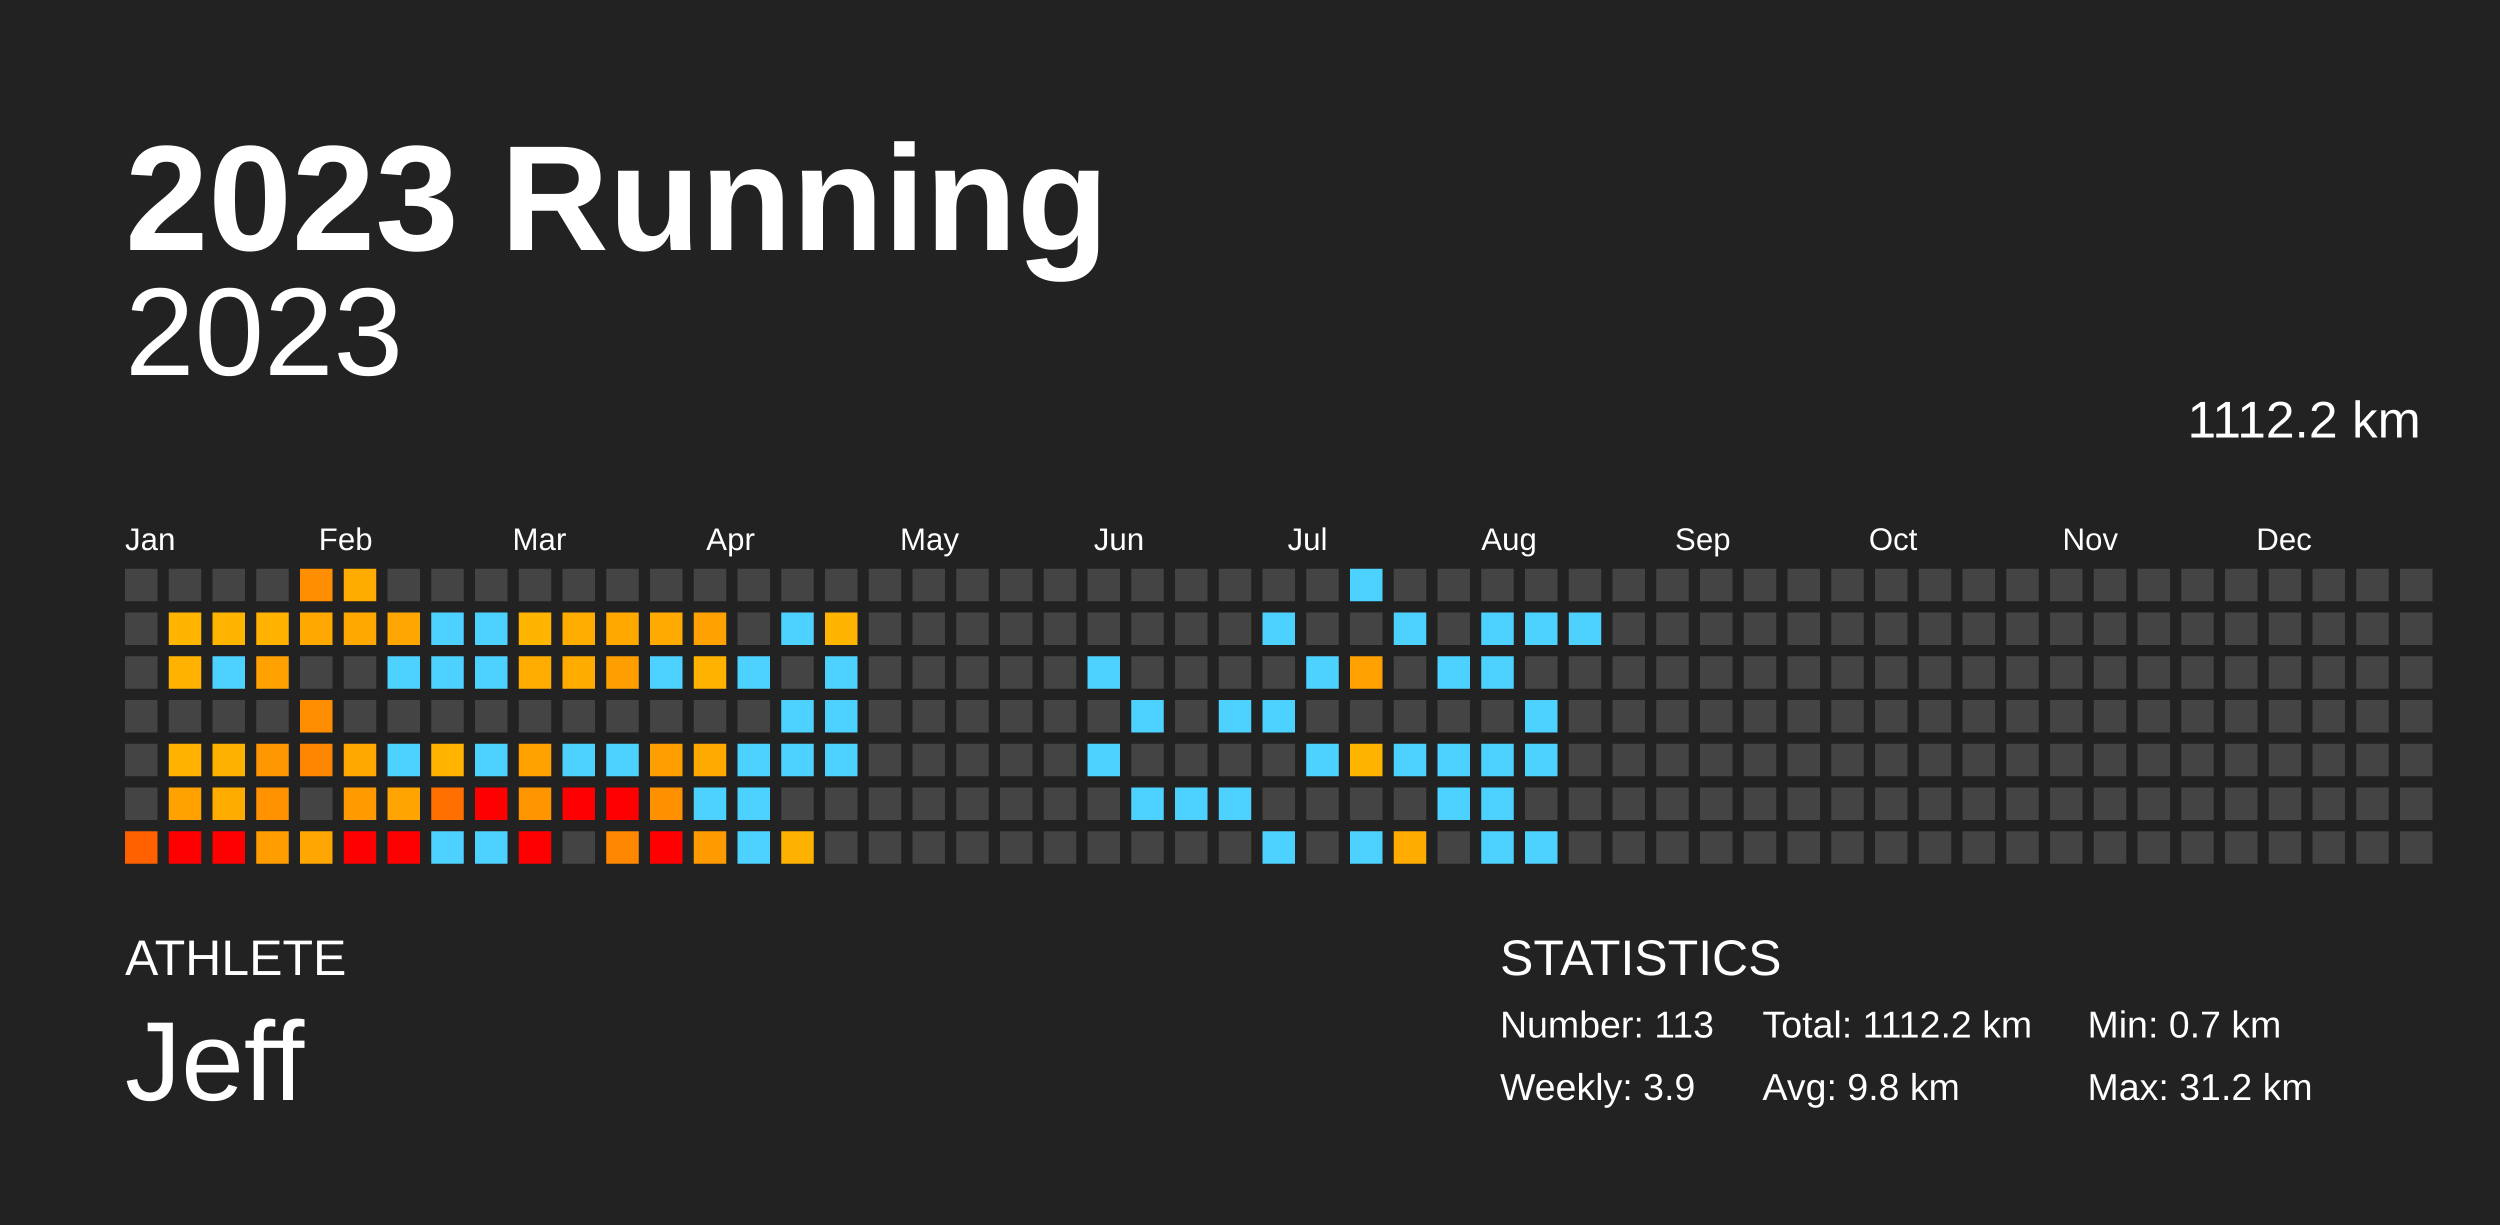
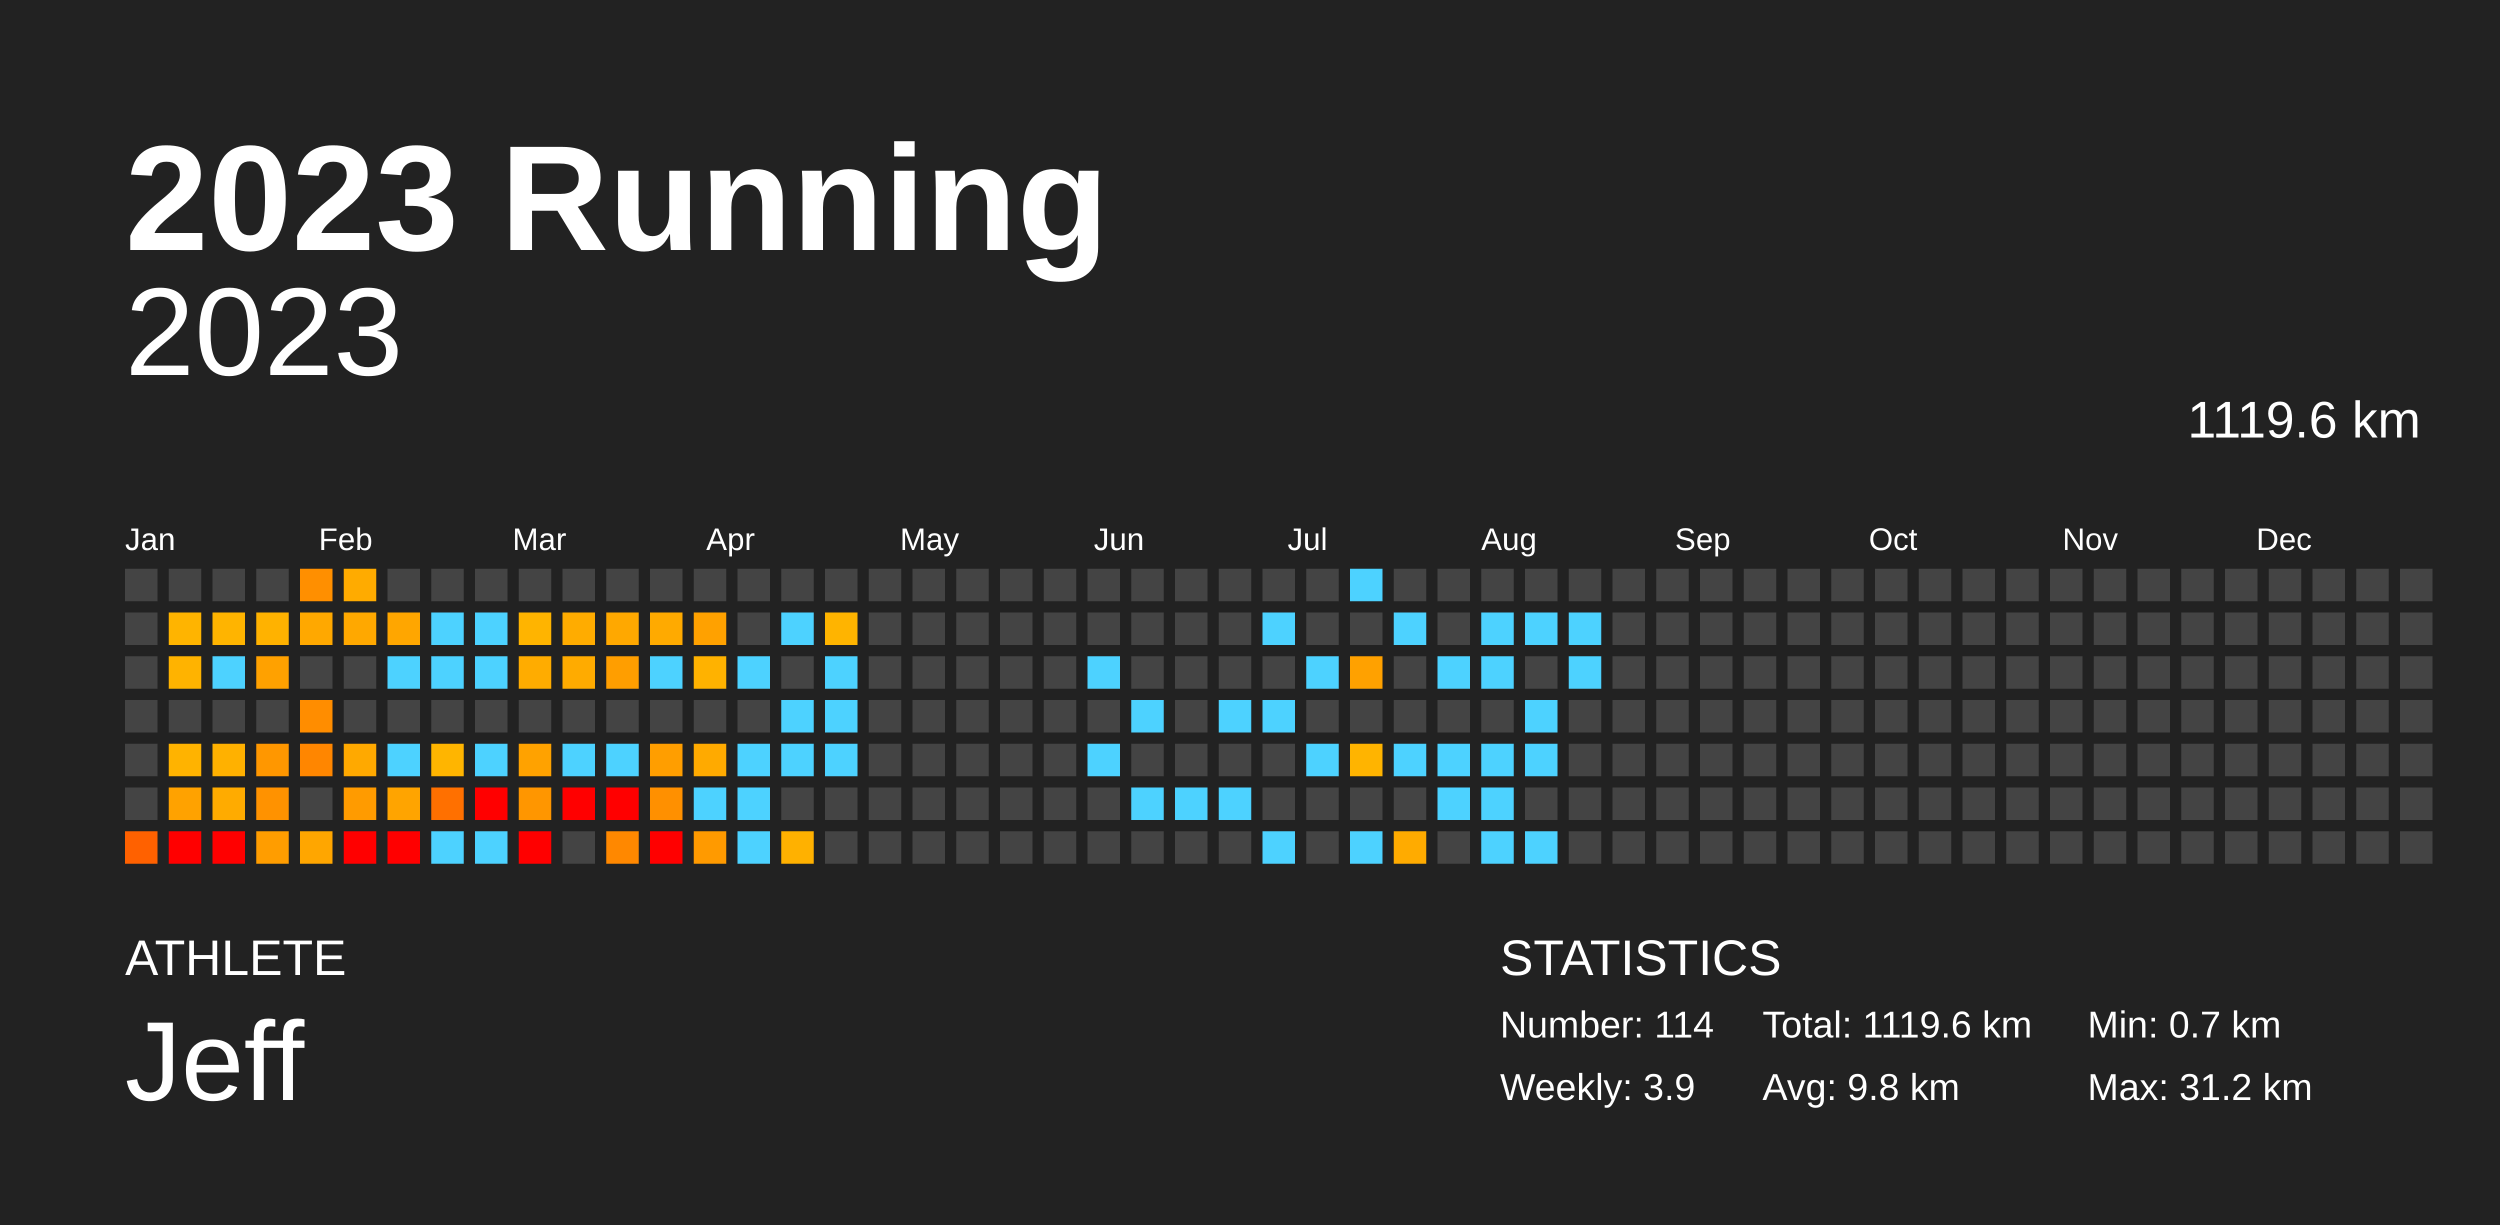
<svg xmlns="http://www.w3.org/2000/svg" baseProfile="full" height="98mm" version="1.1" viewBox="0,0,200,98" width="200mm">
  <defs />
  <rect fill="#222222" height="98" width="200" x="0" y="0" />
  <text fill="#FFFFFF" style="font-size:12px; font-family:Arial; font-weight:bold;" x="10" y="20">2023 Running</text>
  <text fill="#FFFFFF" style="font-size:4px; font-family:Arial" x="10" y="78">ATHLETE</text>
  <text fill="#FFFFFF" style="font-size:9px; font-family:Arial" x="10" y="88">Jeff</text>
  <text fill="#FFFFFF" style="font-size:4px; font-family:Arial" x="120" y="78">STATISTICS</text>
-   <text fill="#FFFFFF" style="font-size:3px; font-family:Arial" x="120" y="83">Number: 113</text>
+   <text fill="#FFFFFF" style="font-size:3px; font-family:Arial" x="120" y="83">Number: 114</text>
  <text fill="#FFFFFF" style="font-size:3px; font-family:Arial" x="120" y="88">Weekly: 3.9</text>
-   <text fill="#FFFFFF" style="font-size:3px; font-family:Arial" x="141" y="83">Total: 1112.2 km</text>
+   <text fill="#FFFFFF" style="font-size:3px; font-family:Arial" x="141" y="83">Total: 1119.6 km</text>
  <text fill="#FFFFFF" style="font-size:3px; font-family:Arial" x="141" y="88">Avg: 9.8 km</text>
  <text fill="#FFFFFF" style="font-size:3px; font-family:Arial" x="167" y="83">Min: 0.7 km</text>
  <text fill="#FFFFFF" style="font-size:3px; font-family:Arial" x="167" y="88">Max: 31.2 km</text>
  <text alignment-baseline="hanging" fill="#FFFFFF" style="font-size:10.0px; font-family:Arial;" x="10" y="30">2023</text>
-   <text alignment-baseline="hanging" fill="#FFFFFF" style="font-size:4.125px; font-family:Arial;" x="175" y="35">1112.2 km</text>
+   <text alignment-baseline="hanging" fill="#FFFFFF" style="font-size:4.125px; font-family:Arial;" x="175" y="35">1119.6 km</text>
  <text fill="#FFFFFF" style="font-size:2.5px; font-family:Arial" x="10.0" y="44">Jan</text>
  <text fill="#FFFFFF" style="font-size:2.5px; font-family:Arial" x="25.5" y="44">Feb</text>
  <text fill="#FFFFFF" style="font-size:2.5px; font-family:Arial" x="41.0" y="44">Mar</text>
  <text fill="#FFFFFF" style="font-size:2.5px; font-family:Arial" x="56.5" y="44">Apr</text>
  <text fill="#FFFFFF" style="font-size:2.5px; font-family:Arial" x="72.0" y="44">May</text>
  <text fill="#FFFFFF" style="font-size:2.5px; font-family:Arial" x="87.5" y="44">Jun</text>
  <text fill="#FFFFFF" style="font-size:2.5px; font-family:Arial" x="103.0" y="44">Jul</text>
  <text fill="#FFFFFF" style="font-size:2.5px; font-family:Arial" x="118.5" y="44">Aug</text>
  <text fill="#FFFFFF" style="font-size:2.5px; font-family:Arial" x="134.0" y="44">Sep</text>
  <text fill="#FFFFFF" style="font-size:2.5px; font-family:Arial" x="149.5" y="44">Oct</text>
  <text fill="#FFFFFF" style="font-size:2.5px; font-family:Arial" x="165.0" y="44">Nov</text>
  <text fill="#FFFFFF" style="font-size:2.5px; font-family:Arial" x="180.5" y="44">Dec</text>
  <rect fill="#444444" height="2.6" width="2.6" x="10.0" y="45.5" />
  <rect fill="#444444" height="2.6" width="2.6" x="10.0" y="49.0" />
  <rect fill="#444444" height="2.6" width="2.6" x="10.0" y="52.5" />
  <rect fill="#444444" height="2.6" width="2.6" x="10.0" y="56.0" />
  <rect fill="#444444" height="2.6" width="2.6" x="10.0" y="59.5" />
  <rect fill="#444444" height="2.6" width="2.6" x="10.0" y="63.0" />
  <rect fill="#ff6100" height="2.6" width="2.6" x="10.0" y="66.5" />
  <rect fill="#444444" height="2.6" width="2.6" x="13.5" y="45.5" />
  <rect fill="#ffb400" height="2.6" width="2.6" x="13.5" y="49.0" />
  <rect fill="#ffb300" height="2.6" width="2.6" x="13.5" y="52.5" />
  <rect fill="#444444" height="2.6" width="2.6" x="13.5" y="56.0" />
  <rect fill="#ffb300" height="2.6" width="2.6" x="13.5" y="59.5" />
  <rect fill="#ffa200" height="2.6" width="2.6" x="13.5" y="63.0" />
  <rect fill="red" height="2.6" width="2.6" x="13.5" y="66.5" />
  <rect fill="#444444" height="2.6" width="2.6" x="17.0" y="45.5" />
  <rect fill="#ffb400" height="2.6" width="2.6" x="17.0" y="49.0" />
  <rect fill="#4dd2ff" height="2.6" width="2.6" x="17.0" y="52.5" />
  <rect fill="#444444" height="2.6" width="2.6" x="17.0" y="56.0" />
  <rect fill="#ffb100" height="2.6" width="2.6" x="17.0" y="59.5" />
  <rect fill="#ffab00" height="2.6" width="2.6" x="17.0" y="63.0" />
  <rect fill="red" height="2.6" width="2.6" x="17.0" y="66.5" />
  <rect fill="#444444" height="2.6" width="2.6" x="20.5" y="45.5" />
  <rect fill="#ffb200" height="2.6" width="2.6" x="20.5" y="49.0" />
  <rect fill="#ffa100" height="2.6" width="2.6" x="20.5" y="52.5" />
  <rect fill="#444444" height="2.6" width="2.6" x="20.5" y="56.0" />
  <rect fill="#ff9700" height="2.6" width="2.6" x="20.5" y="59.5" />
  <rect fill="#ff9200" height="2.6" width="2.6" x="20.5" y="63.0" />
  <rect fill="#ff9d00" height="2.6" width="2.6" x="20.5" y="66.5" />
  <rect fill="#ff8f00" height="2.6" width="2.6" x="24.0" y="45.5" />
  <rect fill="#ffa800" height="2.6" width="2.6" x="24.0" y="49.0" />
  <rect fill="#444444" height="2.6" width="2.6" x="24.0" y="52.5" />
  <rect fill="#ff8d00" height="2.6" width="2.6" x="24.0" y="56.0" />
  <rect fill="#ff8600" height="2.6" width="2.6" x="24.0" y="59.5" />
  <rect fill="#444444" height="2.6" width="2.6" x="24.0" y="63.0" />
  <rect fill="#ffa600" height="2.6" width="2.6" x="24.0" y="66.5" />
  <rect fill="#ffab00" height="2.6" width="2.6" x="27.5" y="45.5" />
  <rect fill="#ffa800" height="2.6" width="2.6" x="27.5" y="49.0" />
  <rect fill="#444444" height="2.6" width="2.6" x="27.5" y="52.5" />
  <rect fill="#444444" height="2.6" width="2.6" x="27.5" y="56.0" />
  <rect fill="#ffa900" height="2.6" width="2.6" x="27.5" y="59.5" />
  <rect fill="#ff9b00" height="2.6" width="2.6" x="27.5" y="63.0" />
  <rect fill="red" height="2.6" width="2.6" x="27.5" y="66.5" />
  <rect fill="#444444" height="2.6" width="2.6" x="31.0" y="45.5" />
  <rect fill="#ffa600" height="2.6" width="2.6" x="31.0" y="49.0" />
  <rect fill="#4dd2ff" height="2.6" width="2.6" x="31.0" y="52.5" />
  <rect fill="#444444" height="2.6" width="2.6" x="31.0" y="56.0" />
  <rect fill="#4dd2ff" height="2.6" width="2.6" x="31.0" y="59.5" />
  <rect fill="#ffa400" height="2.6" width="2.6" x="31.0" y="63.0" />
  <rect fill="red" height="2.6" width="2.6" x="31.0" y="66.5" />
  <rect fill="#444444" height="2.6" width="2.6" x="34.5" y="45.5" />
  <rect fill="#4dd2ff" height="2.6" width="2.6" x="34.5" y="49.0" />
  <rect fill="#4dd2ff" height="2.6" width="2.6" x="34.5" y="52.5" />
  <rect fill="#444444" height="2.6" width="2.6" x="34.5" y="56.0" />
  <rect fill="#ffb500" height="2.6" width="2.6" x="34.5" y="59.5" />
  <rect fill="#ff7000" height="2.6" width="2.6" x="34.5" y="63.0" />
  <rect fill="#4dd2ff" height="2.6" width="2.6" x="34.5" y="66.5" />
  <rect fill="#444444" height="2.6" width="2.6" x="38.0" y="45.5" />
  <rect fill="#4dd2ff" height="2.6" width="2.6" x="38.0" y="49.0" />
  <rect fill="#4dd2ff" height="2.6" width="2.6" x="38.0" y="52.5" />
  <rect fill="#444444" height="2.6" width="2.6" x="38.0" y="56.0" />
  <rect fill="#4dd2ff" height="2.6" width="2.6" x="38.0" y="59.5" />
  <rect fill="red" height="2.6" width="2.6" x="38.0" y="63.0" />
  <rect fill="#4dd2ff" height="2.6" width="2.6" x="38.0" y="66.5" />
  <rect fill="#444444" height="2.6" width="2.6" x="41.5" y="45.5" />
  <rect fill="#ffb400" height="2.6" width="2.6" x="41.5" y="49.0" />
  <rect fill="#ffac00" height="2.6" width="2.6" x="41.5" y="52.5" />
  <rect fill="#444444" height="2.6" width="2.6" x="41.5" y="56.0" />
  <rect fill="#ffa200" height="2.6" width="2.6" x="41.5" y="59.5" />
  <rect fill="#ff9600" height="2.6" width="2.6" x="41.5" y="63.0" />
  <rect fill="red" height="2.6" width="2.6" x="41.5" y="66.5" />
  <rect fill="#444444" height="2.6" width="2.6" x="45.0" y="45.5" />
  <rect fill="#ffac00" height="2.6" width="2.6" x="45.0" y="49.0" />
  <rect fill="#ffab00" height="2.6" width="2.6" x="45.0" y="52.5" />
  <rect fill="#444444" height="2.6" width="2.6" x="45.0" y="56.0" />
  <rect fill="#4dd2ff" height="2.6" width="2.6" x="45.0" y="59.5" />
  <rect fill="red" height="2.6" width="2.6" x="45.0" y="63.0" />
  <rect fill="#444444" height="2.6" width="2.6" x="45.0" y="66.5" />
  <rect fill="#444444" height="2.6" width="2.6" x="48.5" y="45.5" />
  <rect fill="#ffa800" height="2.6" width="2.6" x="48.5" y="49.0" />
  <rect fill="#ff9e00" height="2.6" width="2.6" x="48.5" y="52.5" />
  <rect fill="#444444" height="2.6" width="2.6" x="48.5" y="56.0" />
  <rect fill="#4dd2ff" height="2.6" width="2.6" x="48.5" y="59.5" />
  <rect fill="red" height="2.6" width="2.6" x="48.5" y="63.0" />
  <rect fill="#ff8800" height="2.6" width="2.6" x="48.5" y="66.5" />
  <rect fill="#444444" height="2.6" width="2.6" x="52.0" y="45.5" />
  <rect fill="#ffaa00" height="2.6" width="2.6" x="52.0" y="49.0" />
  <rect fill="#4dd2ff" height="2.6" width="2.6" x="52.0" y="52.5" />
  <rect fill="#444444" height="2.6" width="2.6" x="52.0" y="56.0" />
  <rect fill="#ff9e00" height="2.6" width="2.6" x="52.0" y="59.5" />
  <rect fill="#ff9000" height="2.6" width="2.6" x="52.0" y="63.0" />
  <rect fill="red" height="2.6" width="2.6" x="52.0" y="66.5" />
  <rect fill="#444444" height="2.6" width="2.6" x="55.5" y="45.5" />
  <rect fill="#ffa100" height="2.6" width="2.6" x="55.5" y="49.0" />
  <rect fill="#ffb200" height="2.6" width="2.6" x="55.5" y="52.5" />
  <rect fill="#444444" height="2.6" width="2.6" x="55.5" y="56.0" />
  <rect fill="#ffaa00" height="2.6" width="2.6" x="55.5" y="59.5" />
  <rect fill="#4dd2ff" height="2.6" width="2.6" x="55.5" y="63.0" />
  <rect fill="#ff9a00" height="2.6" width="2.6" x="55.5" y="66.5" />
  <rect fill="#444444" height="2.6" width="2.6" x="59.0" y="45.5" />
  <rect fill="#444444" height="2.6" width="2.6" x="59.0" y="49.0" />
  <rect fill="#4dd2ff" height="2.6" width="2.6" x="59.0" y="52.5" />
  <rect fill="#444444" height="2.6" width="2.6" x="59.0" y="56.0" />
  <rect fill="#4dd2ff" height="2.6" width="2.6" x="59.0" y="59.5" />
  <rect fill="#4dd2ff" height="2.6" width="2.6" x="59.0" y="63.0" />
  <rect fill="#4dd2ff" height="2.6" width="2.6" x="59.0" y="66.5" />
  <rect fill="#444444" height="2.6" width="2.6" x="62.5" y="45.5" />
  <rect fill="#4dd2ff" height="2.6" width="2.6" x="62.5" y="49.0" />
  <rect fill="#444444" height="2.6" width="2.6" x="62.5" y="52.5" />
  <rect fill="#4dd2ff" height="2.6" width="2.6" x="62.5" y="56.0" />
  <rect fill="#4dd2ff" height="2.6" width="2.6" x="62.5" y="59.5" />
  <rect fill="#444444" height="2.6" width="2.6" x="62.5" y="63.0" />
  <rect fill="#ffb100" height="2.6" width="2.6" x="62.5" y="66.5" />
  <rect fill="#444444" height="2.6" width="2.6" x="66.0" y="45.5" />
  <rect fill="#ffb400" height="2.6" width="2.6" x="66.0" y="49.0" />
  <rect fill="#4dd2ff" height="2.6" width="2.6" x="66.0" y="52.5" />
  <rect fill="#4dd2ff" height="2.6" width="2.6" x="66.0" y="56.0" />
  <rect fill="#4dd2ff" height="2.6" width="2.6" x="66.0" y="59.5" />
  <rect fill="#444444" height="2.6" width="2.6" x="66.0" y="63.0" />
  <rect fill="#444444" height="2.6" width="2.6" x="66.0" y="66.5" />
  <rect fill="#444444" height="2.6" width="2.6" x="69.5" y="45.5" />
  <rect fill="#444444" height="2.6" width="2.6" x="69.5" y="49.0" />
  <rect fill="#444444" height="2.6" width="2.6" x="69.5" y="52.5" />
  <rect fill="#444444" height="2.6" width="2.6" x="69.5" y="56.0" />
  <rect fill="#444444" height="2.6" width="2.6" x="69.5" y="59.5" />
  <rect fill="#444444" height="2.6" width="2.6" x="69.5" y="63.0" />
  <rect fill="#444444" height="2.6" width="2.6" x="69.5" y="66.5" />
  <rect fill="#444444" height="2.6" width="2.6" x="73.0" y="45.5" />
  <rect fill="#444444" height="2.6" width="2.6" x="73.0" y="49.0" />
  <rect fill="#444444" height="2.6" width="2.6" x="73.0" y="52.5" />
  <rect fill="#444444" height="2.6" width="2.6" x="73.0" y="56.0" />
  <rect fill="#444444" height="2.6" width="2.6" x="73.0" y="59.5" />
  <rect fill="#444444" height="2.6" width="2.6" x="73.0" y="63.0" />
  <rect fill="#444444" height="2.6" width="2.6" x="73.0" y="66.5" />
  <rect fill="#444444" height="2.6" width="2.6" x="76.5" y="45.5" />
  <rect fill="#444444" height="2.6" width="2.6" x="76.5" y="49.0" />
  <rect fill="#444444" height="2.6" width="2.6" x="76.5" y="52.5" />
  <rect fill="#444444" height="2.6" width="2.6" x="76.5" y="56.0" />
  <rect fill="#444444" height="2.6" width="2.6" x="76.5" y="59.5" />
  <rect fill="#444444" height="2.6" width="2.6" x="76.5" y="63.0" />
  <rect fill="#444444" height="2.6" width="2.6" x="76.5" y="66.5" />
  <rect fill="#444444" height="2.6" width="2.6" x="80.0" y="45.5" />
  <rect fill="#444444" height="2.6" width="2.6" x="80.0" y="49.0" />
  <rect fill="#444444" height="2.6" width="2.6" x="80.0" y="52.5" />
  <rect fill="#444444" height="2.6" width="2.6" x="80.0" y="56.0" />
  <rect fill="#444444" height="2.6" width="2.6" x="80.0" y="59.5" />
  <rect fill="#444444" height="2.6" width="2.6" x="80.0" y="63.0" />
  <rect fill="#444444" height="2.6" width="2.6" x="80.0" y="66.5" />
  <rect fill="#444444" height="2.6" width="2.6" x="83.5" y="45.5" />
  <rect fill="#444444" height="2.6" width="2.6" x="83.5" y="49.0" />
  <rect fill="#444444" height="2.6" width="2.6" x="83.5" y="52.5" />
  <rect fill="#444444" height="2.6" width="2.6" x="83.5" y="56.0" />
  <rect fill="#444444" height="2.6" width="2.6" x="83.5" y="59.5" />
  <rect fill="#444444" height="2.6" width="2.6" x="83.5" y="63.0" />
  <rect fill="#444444" height="2.6" width="2.6" x="83.5" y="66.5" />
  <rect fill="#444444" height="2.6" width="2.6" x="87.0" y="45.5" />
  <rect fill="#444444" height="2.6" width="2.6" x="87.0" y="49.0" />
  <rect fill="#4dd2ff" height="2.6" width="2.6" x="87.0" y="52.5" />
  <rect fill="#444444" height="2.6" width="2.6" x="87.0" y="56.0" />
  <rect fill="#4dd2ff" height="2.6" width="2.6" x="87.0" y="59.5" />
  <rect fill="#444444" height="2.6" width="2.6" x="87.0" y="63.0" />
  <rect fill="#444444" height="2.6" width="2.6" x="87.0" y="66.5" />
  <rect fill="#444444" height="2.6" width="2.6" x="90.5" y="45.5" />
  <rect fill="#444444" height="2.6" width="2.6" x="90.5" y="49.0" />
  <rect fill="#444444" height="2.6" width="2.6" x="90.5" y="52.5" />
  <rect fill="#4dd2ff" height="2.6" width="2.6" x="90.5" y="56.0" />
  <rect fill="#444444" height="2.6" width="2.6" x="90.5" y="59.5" />
  <rect fill="#4dd2ff" height="2.6" width="2.6" x="90.5" y="63.0" />
  <rect fill="#444444" height="2.6" width="2.6" x="90.5" y="66.5" />
  <rect fill="#444444" height="2.6" width="2.6" x="94.0" y="45.5" />
  <rect fill="#444444" height="2.6" width="2.6" x="94.0" y="49.0" />
  <rect fill="#444444" height="2.6" width="2.6" x="94.0" y="52.5" />
  <rect fill="#444444" height="2.6" width="2.6" x="94.0" y="56.0" />
  <rect fill="#444444" height="2.6" width="2.6" x="94.0" y="59.5" />
  <rect fill="#4dd2ff" height="2.6" width="2.6" x="94.0" y="63.0" />
  <rect fill="#444444" height="2.6" width="2.6" x="94.0" y="66.5" />
  <rect fill="#444444" height="2.6" width="2.6" x="97.5" y="45.5" />
  <rect fill="#444444" height="2.6" width="2.6" x="97.5" y="49.0" />
  <rect fill="#444444" height="2.6" width="2.6" x="97.5" y="52.5" />
  <rect fill="#4dd2ff" height="2.6" width="2.6" x="97.5" y="56.0" />
  <rect fill="#444444" height="2.6" width="2.6" x="97.5" y="59.5" />
  <rect fill="#4dd2ff" height="2.6" width="2.6" x="97.5" y="63.0" />
  <rect fill="#444444" height="2.6" width="2.6" x="97.5" y="66.5" />
  <rect fill="#444444" height="2.6" width="2.6" x="101.0" y="45.5" />
  <rect fill="#4dd2ff" height="2.6" width="2.6" x="101.0" y="49.0" />
  <rect fill="#444444" height="2.6" width="2.6" x="101.0" y="52.5" />
  <rect fill="#4dd2ff" height="2.6" width="2.6" x="101.0" y="56.0" />
  <rect fill="#444444" height="2.6" width="2.6" x="101.0" y="59.5" />
  <rect fill="#444444" height="2.6" width="2.6" x="101.0" y="63.0" />
  <rect fill="#4dd2ff" height="2.6" width="2.6" x="101.0" y="66.5" />
  <rect fill="#444444" height="2.6" width="2.6" x="104.5" y="45.5" />
  <rect fill="#444444" height="2.6" width="2.6" x="104.5" y="49.0" />
  <rect fill="#4dd2ff" height="2.6" width="2.6" x="104.5" y="52.5" />
  <rect fill="#444444" height="2.6" width="2.6" x="104.5" y="56.0" />
  <rect fill="#4dd2ff" height="2.6" width="2.6" x="104.5" y="59.5" />
  <rect fill="#444444" height="2.6" width="2.6" x="104.5" y="63.0" />
  <rect fill="#444444" height="2.6" width="2.6" x="104.5" y="66.5" />
  <rect fill="#4dd2ff" height="2.6" width="2.6" x="108.0" y="45.5" />
  <rect fill="#444444" height="2.6" width="2.6" x="108.0" y="49.0" />
  <rect fill="#ffa100" height="2.6" width="2.6" x="108.0" y="52.5" />
  <rect fill="#444444" height="2.6" width="2.6" x="108.0" y="56.0" />
  <rect fill="#ffb400" height="2.6" width="2.6" x="108.0" y="59.5" />
  <rect fill="#444444" height="2.6" width="2.6" x="108.0" y="63.0" />
  <rect fill="#4dd2ff" height="2.6" width="2.6" x="108.0" y="66.5" />
  <rect fill="#444444" height="2.6" width="2.6" x="111.5" y="45.5" />
  <rect fill="#4dd2ff" height="2.6" width="2.6" x="111.5" y="49.0" />
  <rect fill="#444444" height="2.6" width="2.6" x="111.5" y="52.5" />
  <rect fill="#444444" height="2.6" width="2.6" x="111.5" y="56.0" />
  <rect fill="#4dd2ff" height="2.6" width="2.6" x="111.5" y="59.5" />
  <rect fill="#444444" height="2.6" width="2.6" x="111.5" y="63.0" />
  <rect fill="#ffab00" height="2.6" width="2.6" x="111.5" y="66.5" />
  <rect fill="#444444" height="2.6" width="2.6" x="115.0" y="45.5" />
  <rect fill="#444444" height="2.6" width="2.6" x="115.0" y="49.0" />
  <rect fill="#4dd2ff" height="2.6" width="2.6" x="115.0" y="52.5" />
  <rect fill="#444444" height="2.6" width="2.6" x="115.0" y="56.0" />
  <rect fill="#4dd2ff" height="2.6" width="2.6" x="115.0" y="59.5" />
  <rect fill="#4dd2ff" height="2.6" width="2.6" x="115.0" y="63.0" />
  <rect fill="#444444" height="2.6" width="2.6" x="115.0" y="66.5" />
  <rect fill="#444444" height="2.6" width="2.6" x="118.5" y="45.5" />
  <rect fill="#4dd2ff" height="2.6" width="2.6" x="118.5" y="49.0" />
  <rect fill="#4dd2ff" height="2.6" width="2.6" x="118.5" y="52.5" />
  <rect fill="#444444" height="2.6" width="2.6" x="118.5" y="56.0" />
  <rect fill="#4dd2ff" height="2.6" width="2.6" x="118.5" y="59.5" />
  <rect fill="#4dd2ff" height="2.6" width="2.6" x="118.5" y="63.0" />
  <rect fill="#4dd2ff" height="2.6" width="2.6" x="118.5" y="66.5" />
  <rect fill="#444444" height="2.6" width="2.6" x="122.0" y="45.5" />
  <rect fill="#4dd2ff" height="2.6" width="2.6" x="122.0" y="49.0" />
  <rect fill="#444444" height="2.6" width="2.6" x="122.0" y="52.5" />
  <rect fill="#4dd2ff" height="2.6" width="2.6" x="122.0" y="56.0" />
  <rect fill="#4dd2ff" height="2.6" width="2.6" x="122.0" y="59.5" />
  <rect fill="#444444" height="2.6" width="2.6" x="122.0" y="63.0" />
  <rect fill="#4dd2ff" height="2.6" width="2.6" x="122.0" y="66.5" />
  <rect fill="#444444" height="2.6" width="2.6" x="125.5" y="45.5" />
  <rect fill="#4dd2ff" height="2.6" width="2.6" x="125.5" y="49.0" />
-   <rect fill="#444444" height="2.6" width="2.6" x="125.5" y="52.5" />
+   <rect fill="#4dd2ff" height="2.6" width="2.6" x="125.5" y="52.5" />
  <rect fill="#444444" height="2.6" width="2.6" x="125.5" y="56.0" />
  <rect fill="#444444" height="2.6" width="2.6" x="125.5" y="59.5" />
  <rect fill="#444444" height="2.6" width="2.6" x="125.5" y="63.0" />
  <rect fill="#444444" height="2.6" width="2.6" x="125.5" y="66.5" />
  <rect fill="#444444" height="2.6" width="2.6" x="129.0" y="45.5" />
  <rect fill="#444444" height="2.6" width="2.6" x="129.0" y="49.0" />
  <rect fill="#444444" height="2.6" width="2.6" x="129.0" y="52.5" />
  <rect fill="#444444" height="2.6" width="2.6" x="129.0" y="56.0" />
  <rect fill="#444444" height="2.6" width="2.6" x="129.0" y="59.5" />
  <rect fill="#444444" height="2.6" width="2.6" x="129.0" y="63.0" />
  <rect fill="#444444" height="2.6" width="2.6" x="129.0" y="66.5" />
  <rect fill="#444444" height="2.6" width="2.6" x="132.5" y="45.5" />
  <rect fill="#444444" height="2.6" width="2.6" x="132.5" y="49.0" />
  <rect fill="#444444" height="2.6" width="2.6" x="132.5" y="52.5" />
  <rect fill="#444444" height="2.6" width="2.6" x="132.5" y="56.0" />
  <rect fill="#444444" height="2.6" width="2.6" x="132.5" y="59.5" />
  <rect fill="#444444" height="2.6" width="2.6" x="132.5" y="63.0" />
  <rect fill="#444444" height="2.6" width="2.6" x="132.5" y="66.5" />
  <rect fill="#444444" height="2.6" width="2.6" x="136.0" y="45.5" />
  <rect fill="#444444" height="2.6" width="2.6" x="136.0" y="49.0" />
  <rect fill="#444444" height="2.6" width="2.6" x="136.0" y="52.5" />
  <rect fill="#444444" height="2.6" width="2.6" x="136.0" y="56.0" />
  <rect fill="#444444" height="2.6" width="2.6" x="136.0" y="59.5" />
  <rect fill="#444444" height="2.6" width="2.6" x="136.0" y="63.0" />
  <rect fill="#444444" height="2.6" width="2.6" x="136.0" y="66.5" />
  <rect fill="#444444" height="2.6" width="2.6" x="139.5" y="45.5" />
  <rect fill="#444444" height="2.6" width="2.6" x="139.5" y="49.0" />
  <rect fill="#444444" height="2.6" width="2.6" x="139.5" y="52.5" />
  <rect fill="#444444" height="2.6" width="2.6" x="139.5" y="56.0" />
  <rect fill="#444444" height="2.6" width="2.6" x="139.5" y="59.5" />
  <rect fill="#444444" height="2.6" width="2.6" x="139.5" y="63.0" />
  <rect fill="#444444" height="2.6" width="2.6" x="139.5" y="66.5" />
  <rect fill="#444444" height="2.6" width="2.6" x="143.0" y="45.5" />
  <rect fill="#444444" height="2.6" width="2.6" x="143.0" y="49.0" />
  <rect fill="#444444" height="2.6" width="2.6" x="143.0" y="52.5" />
  <rect fill="#444444" height="2.6" width="2.6" x="143.0" y="56.0" />
  <rect fill="#444444" height="2.6" width="2.6" x="143.0" y="59.5" />
  <rect fill="#444444" height="2.6" width="2.6" x="143.0" y="63.0" />
  <rect fill="#444444" height="2.6" width="2.6" x="143.0" y="66.5" />
  <rect fill="#444444" height="2.6" width="2.6" x="146.5" y="45.5" />
  <rect fill="#444444" height="2.6" width="2.6" x="146.5" y="49.0" />
  <rect fill="#444444" height="2.6" width="2.6" x="146.5" y="52.5" />
  <rect fill="#444444" height="2.6" width="2.6" x="146.5" y="56.0" />
  <rect fill="#444444" height="2.6" width="2.6" x="146.5" y="59.5" />
  <rect fill="#444444" height="2.6" width="2.6" x="146.5" y="63.0" />
  <rect fill="#444444" height="2.6" width="2.6" x="146.5" y="66.5" />
  <rect fill="#444444" height="2.6" width="2.6" x="150.0" y="45.5" />
  <rect fill="#444444" height="2.6" width="2.6" x="150.0" y="49.0" />
  <rect fill="#444444" height="2.6" width="2.6" x="150.0" y="52.5" />
  <rect fill="#444444" height="2.6" width="2.6" x="150.0" y="56.0" />
  <rect fill="#444444" height="2.6" width="2.6" x="150.0" y="59.5" />
  <rect fill="#444444" height="2.6" width="2.6" x="150.0" y="63.0" />
  <rect fill="#444444" height="2.6" width="2.6" x="150.0" y="66.5" />
  <rect fill="#444444" height="2.6" width="2.6" x="153.5" y="45.5" />
  <rect fill="#444444" height="2.6" width="2.6" x="153.5" y="49.0" />
  <rect fill="#444444" height="2.6" width="2.6" x="153.5" y="52.5" />
  <rect fill="#444444" height="2.6" width="2.6" x="153.5" y="56.0" />
  <rect fill="#444444" height="2.6" width="2.6" x="153.5" y="59.5" />
  <rect fill="#444444" height="2.6" width="2.6" x="153.5" y="63.0" />
  <rect fill="#444444" height="2.6" width="2.6" x="153.5" y="66.5" />
  <rect fill="#444444" height="2.6" width="2.6" x="157.0" y="45.5" />
  <rect fill="#444444" height="2.6" width="2.6" x="157.0" y="49.0" />
  <rect fill="#444444" height="2.6" width="2.6" x="157.0" y="52.5" />
  <rect fill="#444444" height="2.6" width="2.6" x="157.0" y="56.0" />
  <rect fill="#444444" height="2.6" width="2.6" x="157.0" y="59.5" />
  <rect fill="#444444" height="2.6" width="2.6" x="157.0" y="63.0" />
  <rect fill="#444444" height="2.6" width="2.6" x="157.0" y="66.5" />
  <rect fill="#444444" height="2.6" width="2.6" x="160.5" y="45.5" />
  <rect fill="#444444" height="2.6" width="2.6" x="160.5" y="49.0" />
  <rect fill="#444444" height="2.6" width="2.6" x="160.5" y="52.5" />
  <rect fill="#444444" height="2.6" width="2.6" x="160.5" y="56.0" />
  <rect fill="#444444" height="2.6" width="2.6" x="160.5" y="59.5" />
  <rect fill="#444444" height="2.6" width="2.6" x="160.5" y="63.0" />
  <rect fill="#444444" height="2.6" width="2.6" x="160.5" y="66.5" />
  <rect fill="#444444" height="2.6" width="2.6" x="164.0" y="45.5" />
  <rect fill="#444444" height="2.6" width="2.6" x="164.0" y="49.0" />
  <rect fill="#444444" height="2.6" width="2.6" x="164.0" y="52.5" />
  <rect fill="#444444" height="2.6" width="2.6" x="164.0" y="56.0" />
  <rect fill="#444444" height="2.6" width="2.6" x="164.0" y="59.5" />
  <rect fill="#444444" height="2.6" width="2.6" x="164.0" y="63.0" />
  <rect fill="#444444" height="2.6" width="2.6" x="164.0" y="66.5" />
  <rect fill="#444444" height="2.6" width="2.6" x="167.5" y="45.5" />
  <rect fill="#444444" height="2.6" width="2.6" x="167.5" y="49.0" />
  <rect fill="#444444" height="2.6" width="2.6" x="167.5" y="52.5" />
  <rect fill="#444444" height="2.6" width="2.6" x="167.5" y="56.0" />
  <rect fill="#444444" height="2.6" width="2.6" x="167.5" y="59.5" />
  <rect fill="#444444" height="2.6" width="2.6" x="167.5" y="63.0" />
  <rect fill="#444444" height="2.6" width="2.6" x="167.5" y="66.5" />
  <rect fill="#444444" height="2.6" width="2.6" x="171.0" y="45.5" />
  <rect fill="#444444" height="2.6" width="2.6" x="171.0" y="49.0" />
  <rect fill="#444444" height="2.6" width="2.6" x="171.0" y="52.5" />
  <rect fill="#444444" height="2.6" width="2.6" x="171.0" y="56.0" />
  <rect fill="#444444" height="2.6" width="2.6" x="171.0" y="59.5" />
  <rect fill="#444444" height="2.6" width="2.6" x="171.0" y="63.0" />
  <rect fill="#444444" height="2.6" width="2.6" x="171.0" y="66.5" />
  <rect fill="#444444" height="2.6" width="2.6" x="174.5" y="45.5" />
  <rect fill="#444444" height="2.6" width="2.6" x="174.5" y="49.0" />
  <rect fill="#444444" height="2.6" width="2.6" x="174.5" y="52.5" />
  <rect fill="#444444" height="2.6" width="2.6" x="174.5" y="56.0" />
  <rect fill="#444444" height="2.6" width="2.6" x="174.5" y="59.5" />
  <rect fill="#444444" height="2.6" width="2.6" x="174.5" y="63.0" />
  <rect fill="#444444" height="2.6" width="2.6" x="174.5" y="66.5" />
  <rect fill="#444444" height="2.6" width="2.6" x="178.0" y="45.5" />
  <rect fill="#444444" height="2.6" width="2.6" x="178.0" y="49.0" />
  <rect fill="#444444" height="2.6" width="2.6" x="178.0" y="52.5" />
  <rect fill="#444444" height="2.6" width="2.6" x="178.0" y="56.0" />
  <rect fill="#444444" height="2.6" width="2.6" x="178.0" y="59.5" />
  <rect fill="#444444" height="2.6" width="2.6" x="178.0" y="63.0" />
  <rect fill="#444444" height="2.6" width="2.6" x="178.0" y="66.5" />
  <rect fill="#444444" height="2.6" width="2.6" x="181.5" y="45.5" />
  <rect fill="#444444" height="2.6" width="2.6" x="181.5" y="49.0" />
  <rect fill="#444444" height="2.6" width="2.6" x="181.5" y="52.5" />
  <rect fill="#444444" height="2.6" width="2.6" x="181.5" y="56.0" />
  <rect fill="#444444" height="2.6" width="2.6" x="181.5" y="59.5" />
  <rect fill="#444444" height="2.6" width="2.6" x="181.5" y="63.0" />
  <rect fill="#444444" height="2.6" width="2.6" x="181.5" y="66.5" />
  <rect fill="#444444" height="2.6" width="2.6" x="185.0" y="45.5" />
  <rect fill="#444444" height="2.6" width="2.6" x="185.0" y="49.0" />
  <rect fill="#444444" height="2.6" width="2.6" x="185.0" y="52.5" />
  <rect fill="#444444" height="2.6" width="2.6" x="185.0" y="56.0" />
  <rect fill="#444444" height="2.6" width="2.6" x="185.0" y="59.5" />
  <rect fill="#444444" height="2.6" width="2.6" x="185.0" y="63.0" />
  <rect fill="#444444" height="2.6" width="2.6" x="185.0" y="66.5" />
  <rect fill="#444444" height="2.6" width="2.6" x="188.5" y="45.5" />
  <rect fill="#444444" height="2.6" width="2.6" x="188.5" y="49.0" />
  <rect fill="#444444" height="2.6" width="2.6" x="188.5" y="52.5" />
  <rect fill="#444444" height="2.6" width="2.6" x="188.5" y="56.0" />
  <rect fill="#444444" height="2.6" width="2.6" x="188.5" y="59.5" />
  <rect fill="#444444" height="2.6" width="2.6" x="188.5" y="63.0" />
  <rect fill="#444444" height="2.6" width="2.6" x="188.5" y="66.5" />
  <rect fill="#444444" height="2.6" width="2.6" x="192.0" y="45.5" />
  <rect fill="#444444" height="2.6" width="2.6" x="192.0" y="49.0" />
  <rect fill="#444444" height="2.6" width="2.6" x="192.0" y="52.5" />
  <rect fill="#444444" height="2.6" width="2.6" x="192.0" y="56.0" />
  <rect fill="#444444" height="2.6" width="2.6" x="192.0" y="59.5" />
  <rect fill="#444444" height="2.6" width="2.6" x="192.0" y="63.0" />
  <rect fill="#444444" height="2.6" width="2.6" x="192.0" y="66.5" />
</svg>
